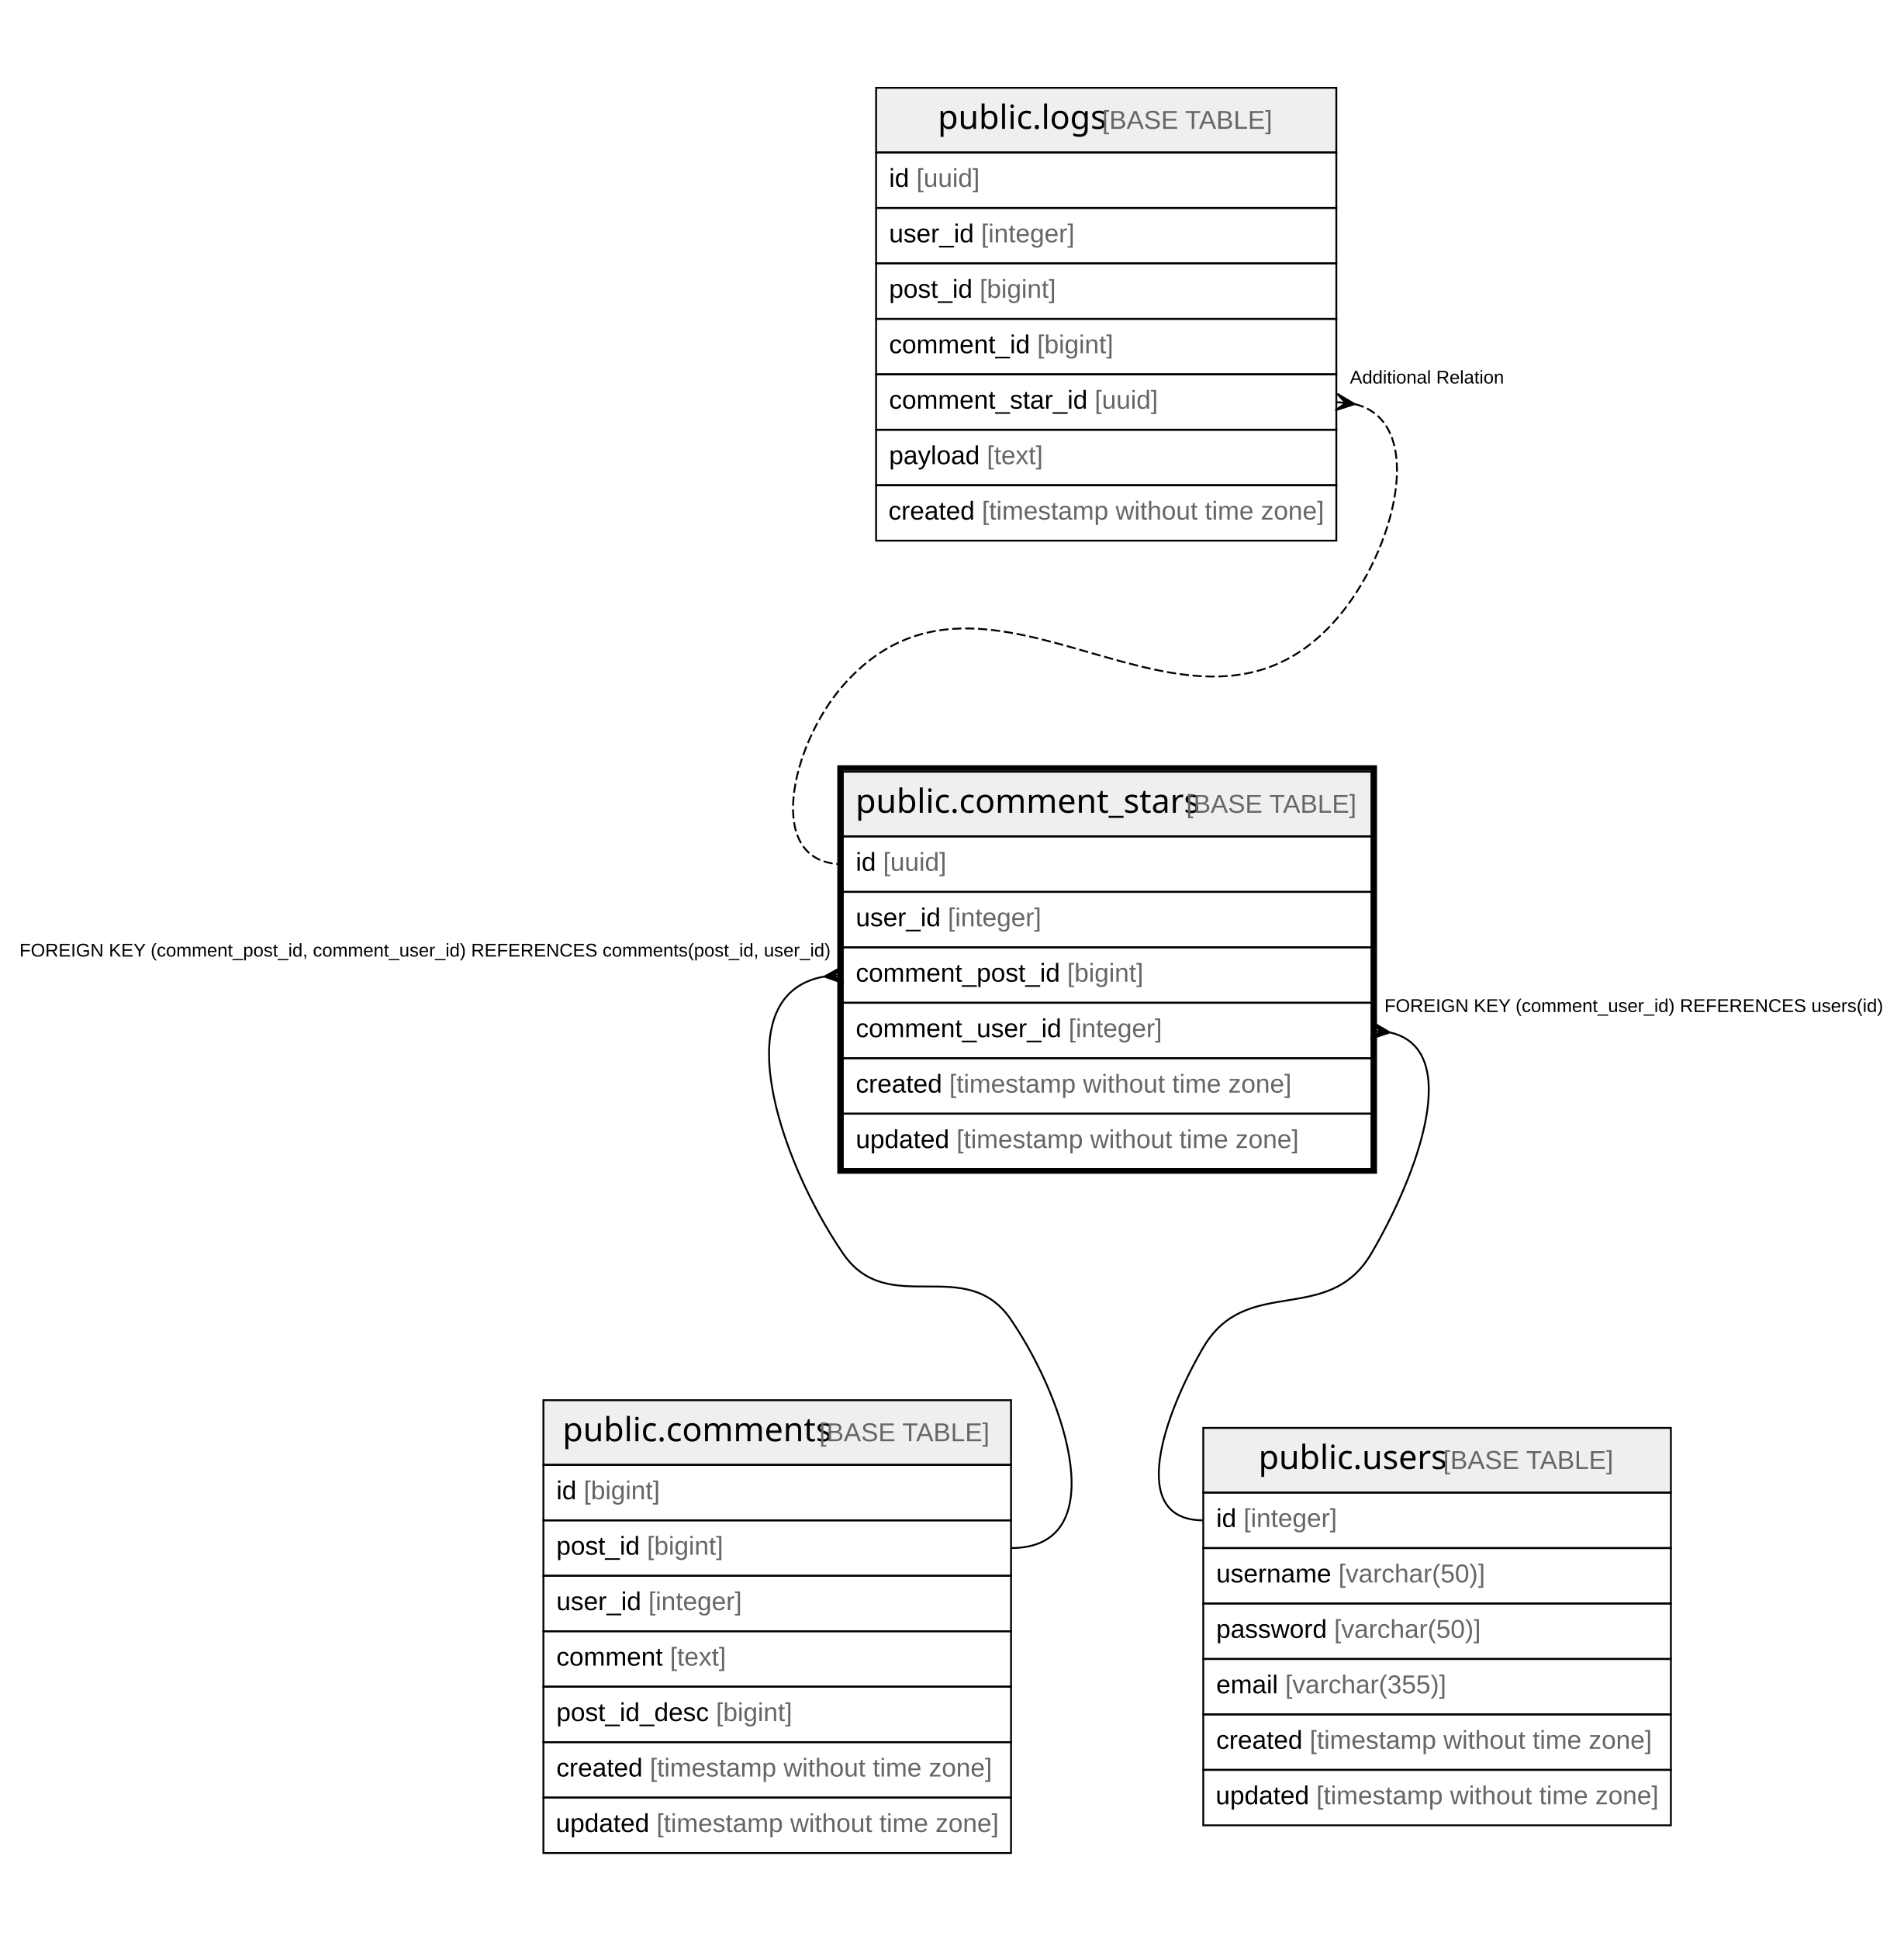
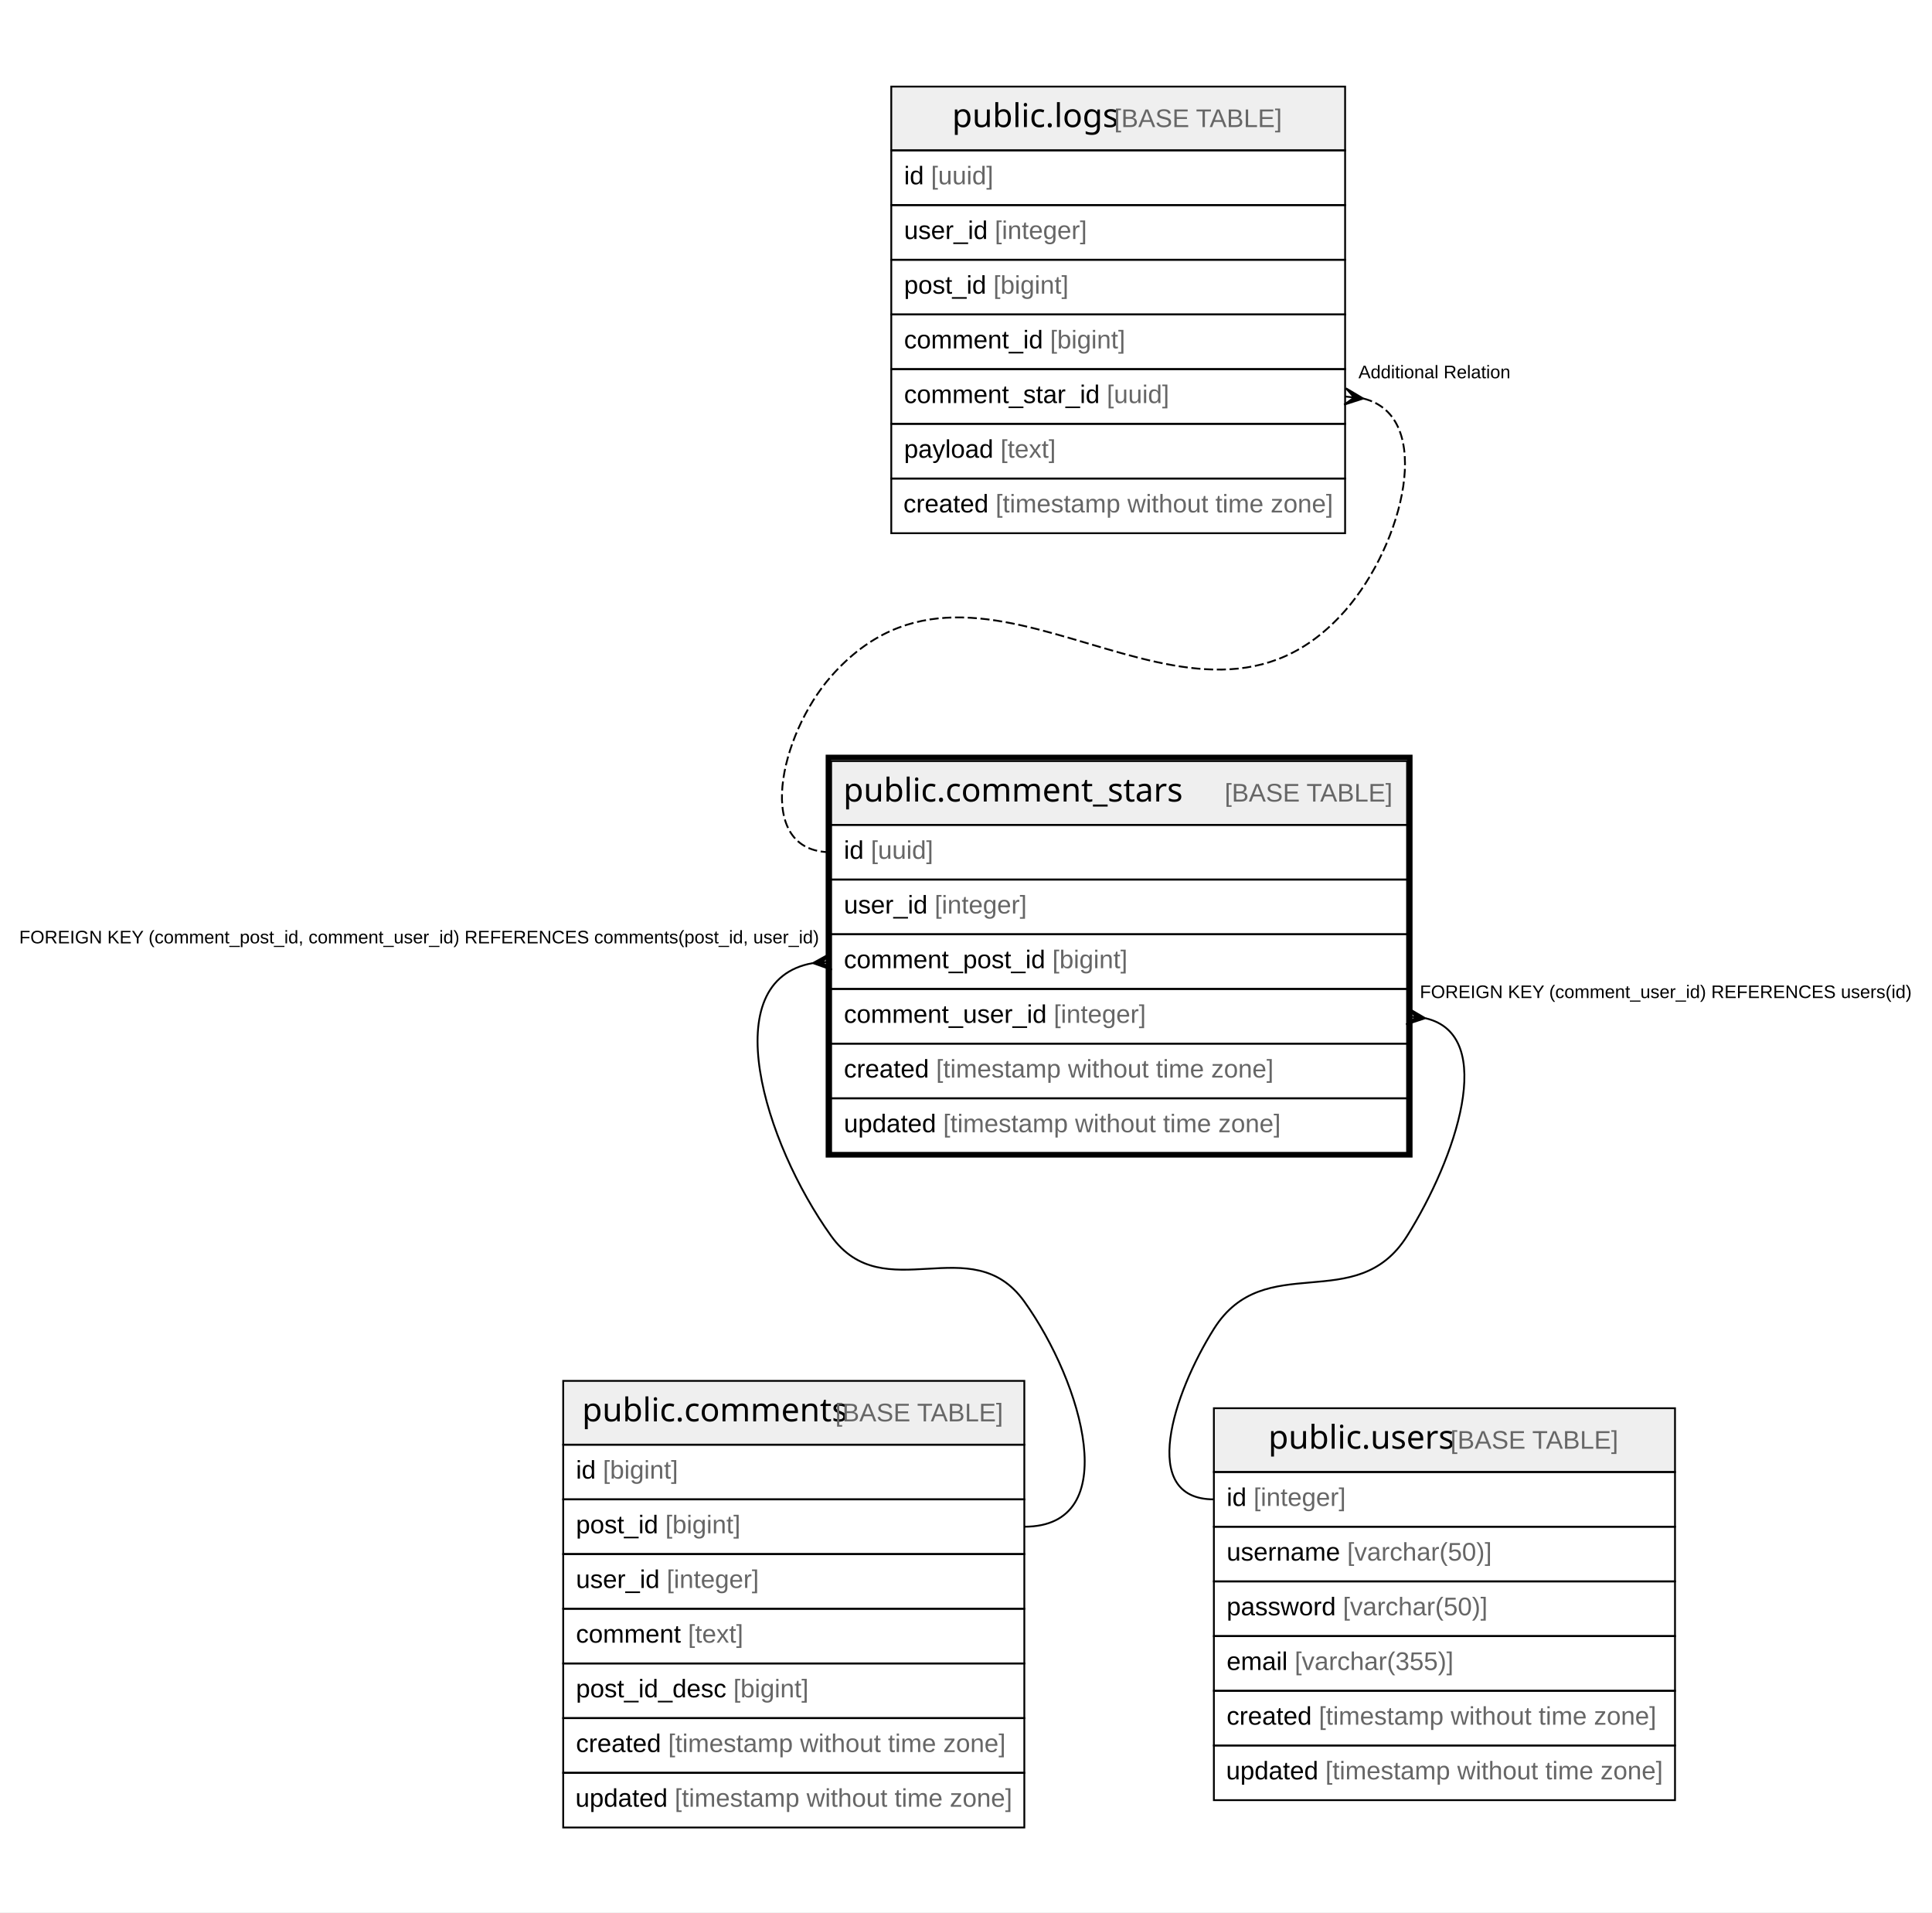
- <svg xmlns="http://www.w3.org/2000/svg" width="1030pt" height="1049pt" viewBox="0.00 0.00 1030.00 1049.00">
+ <svg xmlns="http://www.w3.org/2000/svg" width="1060pt" height="1049pt" viewBox="0.00 0.00 1060.00 1049.00">
  <g id="graph0" class="graph" transform="scale(1 1) rotate(0) translate(4 1045)">
-     <polygon fill="#ffffff" stroke="transparent" points="-4,4 -4,-1045 1026,-1045 1026,4 -4,4" />
+     <polygon fill="#ffffff" stroke="transparent" points="-4,4 -4,-1045 1056,-1045 1056,4 -4,4" />
    <g id="node1" class="node">
-       <polygon fill="#efefef" stroke="transparent" points="452,-592.5 452,-627.5 738,-627.5 738,-592.5 452,-592.5" />
-       <polygon fill="none" stroke="#000000" points="452,-592.5 452,-627.5 738,-627.5 738,-592.5 452,-592.5" />
-       <text text-anchor="start" x="458.863" y="-605.3" font-family="Arial Bold" font-size="18.00" fill="#000000">public.comment_stars</text>
-       <text text-anchor="start" x="633.884" y="-605.3" font-family="Arial" font-size="14.00" fill="#000000"> </text>
-       <text text-anchor="start" x="637.774" y="-605.3" font-family="Arial" font-size="14.00" fill="#666666">[BASE TABLE]</text>
-       <polygon fill="none" stroke="#000000" points="452,-562.5 452,-592.5 738,-592.5 738,-562.5 452,-562.5" />
+       <polygon fill="#efefef" stroke="transparent" points="452,-592.5 452,-627.5 768,-627.5 768,-592.5 452,-592.5" />
+       <polygon fill="none" stroke="#000000" points="452,-592.5 452,-627.5 768,-627.5 768,-592.5 452,-592.5" />
+       <text text-anchor="start" x="458.705" y="-605.3" font-family="Arial Bold" font-size="18.00" fill="#000000">public.comment_stars</text>
+       <text text-anchor="start" x="633.727" y="-605.3" font-family="Arial" font-size="14.00" fill="#000000">    </text>
+       <text text-anchor="start" x="667.931" y="-605.3" font-family="Arial" font-size="14.00" fill="#666666">[BASE TABLE]</text>
+       <polygon fill="none" stroke="#000000" points="452,-562.5 452,-592.5 768,-592.5 768,-562.5 452,-562.5" />
      <text text-anchor="start" x="459" y="-573.9" font-family="Arial" font-size="14.00" fill="#000000">id </text>
      <text text-anchor="start" x="473.78" y="-573.9" font-family="Arial" font-size="14.00" fill="#666666">[uuid]</text>
-       <polygon fill="none" stroke="#000000" points="452,-532.5 452,-562.5 738,-562.5 738,-532.5 452,-532.5" />
+       <polygon fill="none" stroke="#000000" points="452,-532.5 452,-562.5 768,-562.5 768,-532.5 452,-532.5" />
      <text text-anchor="start" x="459" y="-543.9" font-family="Arial" font-size="14.00" fill="#000000">user_id </text>
      <text text-anchor="start" x="508.788" y="-543.9" font-family="Arial" font-size="14.00" fill="#666666">[integer]</text>
-       <polygon fill="none" stroke="#000000" points="452,-502.5 452,-532.5 738,-532.5 738,-502.5 452,-502.5" />
+       <polygon fill="none" stroke="#000000" points="452,-502.5 452,-532.5 768,-532.5 768,-502.5 452,-502.5" />
      <text text-anchor="start" x="459" y="-513.9" font-family="Arial" font-size="14.00" fill="#000000">comment_post_id </text>
      <text text-anchor="start" x="573.36" y="-513.9" font-family="Arial" font-size="14.00" fill="#666666">[bigint]</text>
-       <polygon fill="none" stroke="#000000" points="452,-472.5 452,-502.5 738,-502.5 738,-472.5 452,-472.5" />
+       <polygon fill="none" stroke="#000000" points="452,-472.5 452,-502.5 768,-502.5 768,-472.5 452,-472.5" />
      <text text-anchor="start" x="459" y="-483.9" font-family="Arial" font-size="14.00" fill="#000000">comment_user_id </text>
      <text text-anchor="start" x="574.13" y="-483.9" font-family="Arial" font-size="14.00" fill="#666666">[integer]</text>
-       <polygon fill="none" stroke="#000000" points="452,-442.5 452,-472.5 738,-472.5 738,-442.5 452,-442.5" />
+       <polygon fill="none" stroke="#000000" points="452,-442.5 452,-472.5 768,-472.5 768,-442.5 452,-442.5" />
      <text text-anchor="start" x="459" y="-453.9" font-family="Arial" font-size="14.00" fill="#000000">created </text>
      <text text-anchor="start" x="509.572" y="-453.9" font-family="Arial" font-size="14.00" fill="#666666">[timestamp without time zone]</text>
-       <polygon fill="none" stroke="#000000" points="452,-412.5 452,-442.5 738,-442.5 738,-412.5 452,-412.5" />
+       <polygon fill="none" stroke="#000000" points="452,-412.5 452,-442.5 768,-442.5 768,-412.5 452,-412.5" />
      <text text-anchor="start" x="459" y="-423.9" font-family="Arial" font-size="14.00" fill="#000000">updated </text>
      <text text-anchor="start" x="513.477" y="-423.9" font-family="Arial" font-size="14.00" fill="#666666">[timestamp without time zone]</text>
-       <polygon fill="none" stroke="#000000" stroke-width="3" points="450.5,-411.5 450.5,-629.5 739.5,-629.5 739.5,-411.5 450.5,-411.5" />
+       <polygon fill="none" stroke="#000000" stroke-width="3" points="450.5,-411.5 450.5,-629.5 769.5,-629.5 769.5,-411.5 450.5,-411.5" />
    </g>
    <g id="node3" class="node">
-       <polygon fill="#efefef" stroke="transparent" points="290,-252.5 290,-287.5 543,-287.5 543,-252.5 290,-252.5" />
-       <polygon fill="none" stroke="#000000" points="290,-252.5 290,-287.5 543,-287.5 543,-252.5 290,-252.5" />
-       <text text-anchor="start" x="300.366" y="-265.3" font-family="Arial Bold" font-size="18.00" fill="#000000">public.comments</text>
-       <text text-anchor="start" x="435.38" y="-265.3" font-family="Arial" font-size="14.00" fill="#000000"> </text>
-       <text text-anchor="start" x="439.271" y="-265.3" font-family="Arial" font-size="14.00" fill="#666666">[BASE TABLE]</text>
-       <polygon fill="none" stroke="#000000" points="290,-222.5 290,-252.5 543,-252.5 543,-222.5 290,-222.5" />
-       <text text-anchor="start" x="297" y="-233.9" font-family="Arial" font-size="14.00" fill="#000000">id </text>
-       <text text-anchor="start" x="311.78" y="-233.9" font-family="Arial" font-size="14.00" fill="#666666">[bigint]</text>
-       <polygon fill="none" stroke="#000000" points="290,-192.5 290,-222.5 543,-222.5 543,-192.5 290,-192.5" />
-       <text text-anchor="start" x="297" y="-203.9" font-family="Arial" font-size="14.00" fill="#000000">post_id </text>
-       <text text-anchor="start" x="346.018" y="-203.9" font-family="Arial" font-size="14.00" fill="#666666">[bigint]</text>
-       <polygon fill="none" stroke="#000000" points="290,-162.5 290,-192.5 543,-192.5 543,-162.5 290,-162.5" />
-       <text text-anchor="start" x="297" y="-173.9" font-family="Arial" font-size="14.00" fill="#000000">user_id </text>
-       <text text-anchor="start" x="346.788" y="-173.9" font-family="Arial" font-size="14.00" fill="#666666">[integer]</text>
-       <polygon fill="none" stroke="#000000" points="290,-132.5 290,-162.5 543,-162.5 543,-132.5 290,-132.5" />
-       <text text-anchor="start" x="297" y="-143.9" font-family="Arial" font-size="14.00" fill="#000000">comment </text>
-       <text text-anchor="start" x="358.45" y="-143.9" font-family="Arial" font-size="14.00" fill="#666666">[text]</text>
-       <polygon fill="none" stroke="#000000" points="290,-102.5 290,-132.5 543,-132.5 543,-102.5 290,-102.5" />
-       <text text-anchor="start" x="297" y="-113.9" font-family="Arial" font-size="14.00" fill="#000000">post_id_desc </text>
-       <text text-anchor="start" x="383.366" y="-113.9" font-family="Arial" font-size="14.00" fill="#666666">[bigint]</text>
-       <polygon fill="none" stroke="#000000" points="290,-72.5 290,-102.5 543,-102.5 543,-72.5 290,-72.5" />
-       <text text-anchor="start" x="297" y="-83.9" font-family="Arial" font-size="14.00" fill="#000000">created </text>
-       <text text-anchor="start" x="347.572" y="-83.9" font-family="Arial" font-size="14.00" fill="#666666">[timestamp without time zone]</text>
-       <polygon fill="none" stroke="#000000" points="290,-42.5 290,-72.5 543,-72.5 543,-42.5 290,-42.5" />
-       <text text-anchor="start" x="296.692" y="-53.9" font-family="Arial" font-size="14.00" fill="#000000">updated </text>
-       <text text-anchor="start" x="351.168" y="-53.9" font-family="Arial" font-size="14.00" fill="#666666">[timestamp without time zone]</text>
+       <polygon fill="#efefef" stroke="transparent" points="305,-252.5 305,-287.5 558,-287.5 558,-252.5 305,-252.5" />
+       <polygon fill="none" stroke="#000000" points="305,-252.5 305,-287.5 558,-287.5 558,-252.5 305,-252.5" />
+       <text text-anchor="start" x="315.366" y="-265.3" font-family="Arial Bold" font-size="18.00" fill="#000000">public.comments</text>
+       <text text-anchor="start" x="450.38" y="-265.3" font-family="Arial" font-size="14.00" fill="#000000"> </text>
+       <text text-anchor="start" x="454.271" y="-265.3" font-family="Arial" font-size="14.00" fill="#666666">[BASE TABLE]</text>
+       <polygon fill="none" stroke="#000000" points="305,-222.5 305,-252.5 558,-252.5 558,-222.5 305,-222.5" />
+       <text text-anchor="start" x="312" y="-233.9" font-family="Arial" font-size="14.00" fill="#000000">id </text>
+       <text text-anchor="start" x="326.78" y="-233.9" font-family="Arial" font-size="14.00" fill="#666666">[bigint]</text>
+       <polygon fill="none" stroke="#000000" points="305,-192.5 305,-222.5 558,-222.5 558,-192.5 305,-192.5" />
+       <text text-anchor="start" x="312" y="-203.9" font-family="Arial" font-size="14.00" fill="#000000">post_id </text>
+       <text text-anchor="start" x="361.018" y="-203.9" font-family="Arial" font-size="14.00" fill="#666666">[bigint]</text>
+       <polygon fill="none" stroke="#000000" points="305,-162.5 305,-192.5 558,-192.5 558,-162.5 305,-162.5" />
+       <text text-anchor="start" x="312" y="-173.9" font-family="Arial" font-size="14.00" fill="#000000">user_id </text>
+       <text text-anchor="start" x="361.788" y="-173.9" font-family="Arial" font-size="14.00" fill="#666666">[integer]</text>
+       <polygon fill="none" stroke="#000000" points="305,-132.5 305,-162.5 558,-162.5 558,-132.5 305,-132.5" />
+       <text text-anchor="start" x="312" y="-143.9" font-family="Arial" font-size="14.00" fill="#000000">comment </text>
+       <text text-anchor="start" x="373.45" y="-143.9" font-family="Arial" font-size="14.00" fill="#666666">[text]</text>
+       <polygon fill="none" stroke="#000000" points="305,-102.5 305,-132.5 558,-132.5 558,-102.5 305,-102.5" />
+       <text text-anchor="start" x="312" y="-113.9" font-family="Arial" font-size="14.00" fill="#000000">post_id_desc </text>
+       <text text-anchor="start" x="398.366" y="-113.9" font-family="Arial" font-size="14.00" fill="#666666">[bigint]</text>
+       <polygon fill="none" stroke="#000000" points="305,-72.5 305,-102.5 558,-102.5 558,-72.5 305,-72.5" />
+       <text text-anchor="start" x="312" y="-83.9" font-family="Arial" font-size="14.00" fill="#000000">created </text>
+       <text text-anchor="start" x="362.572" y="-83.9" font-family="Arial" font-size="14.00" fill="#666666">[timestamp without time zone]</text>
+       <polygon fill="none" stroke="#000000" points="305,-42.5 305,-72.5 558,-72.5 558,-42.5 305,-42.5" />
+       <text text-anchor="start" x="311.692" y="-53.9" font-family="Arial" font-size="14.00" fill="#000000">updated </text>
+       <text text-anchor="start" x="366.168" y="-53.9" font-family="Arial" font-size="14.00" fill="#666666">[timestamp without time zone]</text>
    </g>
    <g id="edge2" class="edge">
-       <path fill="none" stroke="#000000" d="M441.875,-516.668C388.339,-507.209 416.452,-419.292 452,-367 476.452,-331.03 518.548,-366.97 543,-331 573.859,-285.607 597.889,-207.5 543,-207.5" />
-       <polygon fill="#000000" stroke="#000000" points="442.034,-516.681 451.632,-521.985 447.017,-517.091 452,-517.5 452,-517.5 452,-517.5 447.017,-517.091 452.368,-513.015 442.034,-516.681 442.034,-516.681" />
+       <path fill="none" stroke="#000000" d="M441.863,-516.66C388.199,-507.111 415.173,-418.4 452,-367 480.978,-326.555 529.023,-371.445 558,-331 589.968,-286.381 612.889,-207.5 558,-207.5" />
+       <polygon fill="#000000" stroke="#000000" points="442.034,-516.674 451.628,-521.985 447.017,-517.087 452,-517.5 452,-517.5 452,-517.5 447.017,-517.087 452.372,-513.015 442.034,-516.674 442.034,-516.674" />
      <text text-anchor="start" x="6.533" y="-527.5" font-family="Arial" font-size="10.00" fill="#000000">FOREIGN KEY (comment_post_id, comment_user_id) REFERENCES comments(post_id, user_id)</text>
    </g>
    <g id="node4" class="node">
-       <polygon fill="#efefef" stroke="transparent" points="647,-237.5 647,-272.5 900,-272.5 900,-237.5 647,-237.5" />
-       <polygon fill="none" stroke="#000000" points="647,-237.5 647,-272.5 900,-272.5 900,-237.5 647,-237.5" />
-       <text text-anchor="start" x="676.866" y="-250.3" font-family="Arial Bold" font-size="18.00" fill="#000000">public.users</text>
-       <text text-anchor="start" x="772.88" y="-250.3" font-family="Arial" font-size="14.00" fill="#000000"> </text>
-       <text text-anchor="start" x="776.771" y="-250.3" font-family="Arial" font-size="14.00" fill="#666666">[BASE TABLE]</text>
-       <polygon fill="none" stroke="#000000" points="647,-207.5 647,-237.5 900,-237.5 900,-207.5 647,-207.5" />
-       <text text-anchor="start" x="654" y="-218.9" font-family="Arial" font-size="14.00" fill="#000000">id </text>
-       <text text-anchor="start" x="668.78" y="-218.9" font-family="Arial" font-size="14.00" fill="#666666">[integer]</text>
-       <polygon fill="none" stroke="#000000" points="647,-177.5 647,-207.5 900,-207.5 900,-177.5 647,-177.5" />
-       <text text-anchor="start" x="654" y="-188.9" font-family="Arial" font-size="14.00" fill="#000000">username </text>
-       <text text-anchor="start" x="720.125" y="-188.9" font-family="Arial" font-size="14.00" fill="#666666">[varchar(50)]</text>
-       <polygon fill="none" stroke="#000000" points="647,-147.5 647,-177.5 900,-177.5 900,-147.5 647,-147.5" />
-       <text text-anchor="start" x="654" y="-158.9" font-family="Arial" font-size="14.00" fill="#000000">password </text>
-       <text text-anchor="start" x="717.788" y="-158.9" font-family="Arial" font-size="14.00" fill="#666666">[varchar(50)]</text>
-       <polygon fill="none" stroke="#000000" points="647,-117.5 647,-147.5 900,-147.5 900,-117.5 647,-117.5" />
-       <text text-anchor="start" x="654" y="-128.9" font-family="Arial" font-size="14.00" fill="#000000">email </text>
-       <text text-anchor="start" x="691.33" y="-128.9" font-family="Arial" font-size="14.00" fill="#666666">[varchar(355)]</text>
-       <polygon fill="none" stroke="#000000" points="647,-87.5 647,-117.5 900,-117.5 900,-87.5 647,-87.5" />
-       <text text-anchor="start" x="654" y="-98.9" font-family="Arial" font-size="14.00" fill="#000000">created </text>
-       <text text-anchor="start" x="704.572" y="-98.9" font-family="Arial" font-size="14.00" fill="#666666">[timestamp without time zone]</text>
-       <polygon fill="none" stroke="#000000" points="647,-57.5 647,-87.5 900,-87.5 900,-57.5 647,-57.5" />
-       <text text-anchor="start" x="653.692" y="-68.9" font-family="Arial" font-size="14.00" fill="#000000">updated </text>
-       <text text-anchor="start" x="708.168" y="-68.9" font-family="Arial" font-size="14.00" fill="#666666">[timestamp without time zone]</text>
+       <polygon fill="#efefef" stroke="transparent" points="662,-237.5 662,-272.5 915,-272.5 915,-237.5 662,-237.5" />
+       <polygon fill="none" stroke="#000000" points="662,-237.5 662,-272.5 915,-272.5 915,-237.5 662,-237.5" />
+       <text text-anchor="start" x="691.866" y="-250.3" font-family="Arial Bold" font-size="18.00" fill="#000000">public.users</text>
+       <text text-anchor="start" x="787.88" y="-250.3" font-family="Arial" font-size="14.00" fill="#000000"> </text>
+       <text text-anchor="start" x="791.771" y="-250.3" font-family="Arial" font-size="14.00" fill="#666666">[BASE TABLE]</text>
+       <polygon fill="none" stroke="#000000" points="662,-207.5 662,-237.5 915,-237.5 915,-207.5 662,-207.5" />
+       <text text-anchor="start" x="669" y="-218.9" font-family="Arial" font-size="14.00" fill="#000000">id </text>
+       <text text-anchor="start" x="683.78" y="-218.9" font-family="Arial" font-size="14.00" fill="#666666">[integer]</text>
+       <polygon fill="none" stroke="#000000" points="662,-177.5 662,-207.5 915,-207.5 915,-177.5 662,-177.5" />
+       <text text-anchor="start" x="669" y="-188.9" font-family="Arial" font-size="14.00" fill="#000000">username </text>
+       <text text-anchor="start" x="735.125" y="-188.9" font-family="Arial" font-size="14.00" fill="#666666">[varchar(50)]</text>
+       <polygon fill="none" stroke="#000000" points="662,-147.5 662,-177.5 915,-177.5 915,-147.5 662,-147.5" />
+       <text text-anchor="start" x="669" y="-158.9" font-family="Arial" font-size="14.00" fill="#000000">password </text>
+       <text text-anchor="start" x="732.788" y="-158.9" font-family="Arial" font-size="14.00" fill="#666666">[varchar(50)]</text>
+       <polygon fill="none" stroke="#000000" points="662,-117.5 662,-147.5 915,-147.5 915,-117.5 662,-117.5" />
+       <text text-anchor="start" x="669" y="-128.9" font-family="Arial" font-size="14.00" fill="#000000">email </text>
+       <text text-anchor="start" x="706.33" y="-128.9" font-family="Arial" font-size="14.00" fill="#666666">[varchar(355)]</text>
+       <polygon fill="none" stroke="#000000" points="662,-87.5 662,-117.5 915,-117.5 915,-87.5 662,-87.5" />
+       <text text-anchor="start" x="669" y="-98.9" font-family="Arial" font-size="14.00" fill="#000000">created </text>
+       <text text-anchor="start" x="719.572" y="-98.9" font-family="Arial" font-size="14.00" fill="#666666">[timestamp without time zone]</text>
+       <polygon fill="none" stroke="#000000" points="662,-57.5 662,-87.5 915,-87.5 915,-57.5 662,-57.5" />
+       <text text-anchor="start" x="668.692" y="-68.9" font-family="Arial" font-size="14.00" fill="#000000">updated </text>
+       <text text-anchor="start" x="723.168" y="-68.9" font-family="Arial" font-size="14.00" fill="#666666">[timestamp without time zone]</text>
    </g>
    <g id="edge3" class="edge">
-       <path fill="none" stroke="#000000" d="M748.137,-486.434C787.829,-477.192 763.17,-409.959 738,-367 714.562,-326.997 670.438,-356.003 647,-316 625.993,-280.145 605.444,-222.5 647,-222.5" />
-       <polygon fill="#000000" stroke="#000000" points="747.945,-486.454 737.529,-483.025 742.973,-486.977 738,-487.5 738,-487.5 738,-487.5 742.973,-486.977 738.471,-491.975 747.945,-486.454 747.945,-486.454" />
-       <text text-anchor="start" x="744.998" y="-497.5" font-family="Arial" font-size="10.00" fill="#000000">FOREIGN KEY (comment_user_id) REFERENCES users(id)</text>
+       <path fill="none" stroke="#000000" d="M778.157,-486.422C818.015,-477.078 794.497,-409.154 768,-367 740.177,-322.738 689.823,-360.262 662,-316 639.885,-280.818 620.444,-222.5 662,-222.5" />
+       <polygon fill="#000000" stroke="#000000" points="777.944,-486.444 767.525,-483.025 772.972,-486.972 768,-487.5 768,-487.5 768,-487.5 772.972,-486.972 768.475,-491.975 777.944,-486.444 777.944,-486.444" />
+       <text text-anchor="start" x="774.998" y="-497.5" font-family="Arial" font-size="10.00" fill="#000000">FOREIGN KEY (comment_user_id) REFERENCES users(id)</text>
    </g>
    <g id="node2" class="node">
-       <polygon fill="#efefef" stroke="transparent" points="470,-962.5 470,-997.5 719,-997.5 719,-962.5 470,-962.5" />
-       <polygon fill="none" stroke="#000000" points="470,-962.5 470,-997.5 719,-997.5 719,-962.5 470,-962.5" />
-       <text text-anchor="start" x="503.365" y="-975.3" font-family="Arial Bold" font-size="18.00" fill="#000000">public.logs</text>
-       <text text-anchor="start" x="588.381" y="-975.3" font-family="Arial" font-size="14.00" fill="#000000"> </text>
-       <text text-anchor="start" x="592.272" y="-975.3" font-family="Arial" font-size="14.00" fill="#666666">[BASE TABLE]</text>
-       <polygon fill="none" stroke="#000000" points="470,-932.5 470,-962.5 719,-962.5 719,-932.5 470,-932.5" />
-       <text text-anchor="start" x="477" y="-943.9" font-family="Arial" font-size="14.00" fill="#000000">id </text>
-       <text text-anchor="start" x="491.78" y="-943.9" font-family="Arial" font-size="14.00" fill="#666666">[uuid]</text>
-       <polygon fill="none" stroke="#000000" points="470,-902.5 470,-932.5 719,-932.5 719,-902.5 470,-902.5" />
-       <text text-anchor="start" x="477" y="-913.9" font-family="Arial" font-size="14.00" fill="#000000">user_id </text>
-       <text text-anchor="start" x="526.788" y="-913.9" font-family="Arial" font-size="14.00" fill="#666666">[integer]</text>
-       <polygon fill="none" stroke="#000000" points="470,-872.5 470,-902.5 719,-902.5 719,-872.5 470,-872.5" />
-       <text text-anchor="start" x="477" y="-883.9" font-family="Arial" font-size="14.00" fill="#000000">post_id </text>
-       <text text-anchor="start" x="526.018" y="-883.9" font-family="Arial" font-size="14.00" fill="#666666">[bigint]</text>
-       <polygon fill="none" stroke="#000000" points="470,-842.5 470,-872.5 719,-872.5 719,-842.5 470,-842.5" />
-       <text text-anchor="start" x="477" y="-853.9" font-family="Arial" font-size="14.00" fill="#000000">comment_id </text>
-       <text text-anchor="start" x="557.122" y="-853.9" font-family="Arial" font-size="14.00" fill="#666666">[bigint]</text>
-       <polygon fill="none" stroke="#000000" points="470,-812.5 470,-842.5 719,-842.5 719,-812.5 470,-812.5" />
-       <text text-anchor="start" x="477" y="-823.9" font-family="Arial" font-size="14.00" fill="#000000">comment_star_id </text>
-       <text text-anchor="start" x="588.238" y="-823.9" font-family="Arial" font-size="14.00" fill="#666666">[uuid]</text>
-       <polygon fill="none" stroke="#000000" points="470,-782.5 470,-812.5 719,-812.5 719,-782.5 470,-782.5" />
-       <text text-anchor="start" x="477" y="-793.9" font-family="Arial" font-size="14.00" fill="#000000">payload </text>
-       <text text-anchor="start" x="529.91" y="-793.9" font-family="Arial" font-size="14.00" fill="#666666">[text]</text>
-       <polygon fill="none" stroke="#000000" points="470,-752.5 470,-782.5 719,-782.5 719,-752.5 470,-752.5" />
-       <text text-anchor="start" x="476.644" y="-763.9" font-family="Arial" font-size="14.00" fill="#000000">created </text>
-       <text text-anchor="start" x="527.216" y="-763.9" font-family="Arial" font-size="14.00" fill="#666666">[timestamp without time zone]</text>
+       <polygon fill="#efefef" stroke="transparent" points="485,-962.5 485,-997.5 734,-997.5 734,-962.5 485,-962.5" />
+       <polygon fill="none" stroke="#000000" points="485,-962.5 485,-997.5 734,-997.5 734,-962.5 485,-962.5" />
+       <text text-anchor="start" x="518.365" y="-975.3" font-family="Arial Bold" font-size="18.00" fill="#000000">public.logs</text>
+       <text text-anchor="start" x="603.381" y="-975.3" font-family="Arial" font-size="14.00" fill="#000000"> </text>
+       <text text-anchor="start" x="607.272" y="-975.3" font-family="Arial" font-size="14.00" fill="#666666">[BASE TABLE]</text>
+       <polygon fill="none" stroke="#000000" points="485,-932.5 485,-962.5 734,-962.5 734,-932.5 485,-932.5" />
+       <text text-anchor="start" x="492" y="-943.9" font-family="Arial" font-size="14.00" fill="#000000">id </text>
+       <text text-anchor="start" x="506.78" y="-943.9" font-family="Arial" font-size="14.00" fill="#666666">[uuid]</text>
+       <polygon fill="none" stroke="#000000" points="485,-902.5 485,-932.5 734,-932.5 734,-902.5 485,-902.5" />
+       <text text-anchor="start" x="492" y="-913.9" font-family="Arial" font-size="14.00" fill="#000000">user_id </text>
+       <text text-anchor="start" x="541.788" y="-913.9" font-family="Arial" font-size="14.00" fill="#666666">[integer]</text>
+       <polygon fill="none" stroke="#000000" points="485,-872.5 485,-902.5 734,-902.5 734,-872.5 485,-872.5" />
+       <text text-anchor="start" x="492" y="-883.9" font-family="Arial" font-size="14.00" fill="#000000">post_id </text>
+       <text text-anchor="start" x="541.018" y="-883.9" font-family="Arial" font-size="14.00" fill="#666666">[bigint]</text>
+       <polygon fill="none" stroke="#000000" points="485,-842.5 485,-872.5 734,-872.5 734,-842.5 485,-842.5" />
+       <text text-anchor="start" x="492" y="-853.9" font-family="Arial" font-size="14.00" fill="#000000">comment_id </text>
+       <text text-anchor="start" x="572.122" y="-853.9" font-family="Arial" font-size="14.00" fill="#666666">[bigint]</text>
+       <polygon fill="none" stroke="#000000" points="485,-812.5 485,-842.5 734,-842.5 734,-812.5 485,-812.5" />
+       <text text-anchor="start" x="492" y="-823.9" font-family="Arial" font-size="14.00" fill="#000000">comment_star_id </text>
+       <text text-anchor="start" x="603.238" y="-823.9" font-family="Arial" font-size="14.00" fill="#666666">[uuid]</text>
+       <polygon fill="none" stroke="#000000" points="485,-782.5 485,-812.5 734,-812.5 734,-782.5 485,-782.5" />
+       <text text-anchor="start" x="492" y="-793.9" font-family="Arial" font-size="14.00" fill="#000000">payload </text>
+       <text text-anchor="start" x="544.91" y="-793.9" font-family="Arial" font-size="14.00" fill="#666666">[text]</text>
+       <polygon fill="none" stroke="#000000" points="485,-752.5 485,-782.5 734,-782.5 734,-752.5 485,-752.5" />
+       <text text-anchor="start" x="491.644" y="-763.9" font-family="Arial" font-size="14.00" fill="#000000">created </text>
+       <text text-anchor="start" x="542.216" y="-763.9" font-family="Arial" font-size="14.00" fill="#666666">[timestamp without time zone]</text>
    </g>
    <g id="edge1" class="edge">
-       <path fill="none" stroke="#000000" stroke-dasharray="5,2" d="M728.995,-826.381C768.63,-816.698 750.954,-746.552 719,-710 640.19,-619.851 530.81,-764.149 452,-674 423.772,-641.71 409.111,-577.5 452,-577.5" />
-       <polygon fill="#000000" stroke="#000000" points="728.938,-826.387 718.499,-823.028 723.969,-826.944 719,-827.5 719,-827.5 719,-827.5 723.969,-826.944 719.501,-831.972 728.938,-826.387 728.938,-826.387" />
-       <text text-anchor="start" x="726.324" y="-837.5" font-family="Arial" font-size="10.00" fill="#000000">Additional Relation</text>
+       <path fill="none" stroke="#000000" stroke-dasharray="5,2" d="M743.997,-826.379C783.648,-816.682 766.083,-746.439 734,-710 650.505,-615.168 535.495,-768.832 452,-674 423.658,-641.81 409.111,-577.5 452,-577.5" />
+       <polygon fill="#000000" stroke="#000000" points="743.938,-826.386 733.499,-823.028 738.969,-826.943 734,-827.5 734,-827.5 734,-827.5 738.969,-826.943 734.501,-831.972 743.938,-826.386 743.938,-826.386" />
+       <text text-anchor="start" x="741.324" y="-837.5" font-family="Arial" font-size="10.00" fill="#000000">Additional Relation</text>
    </g>
  </g>
</svg>
